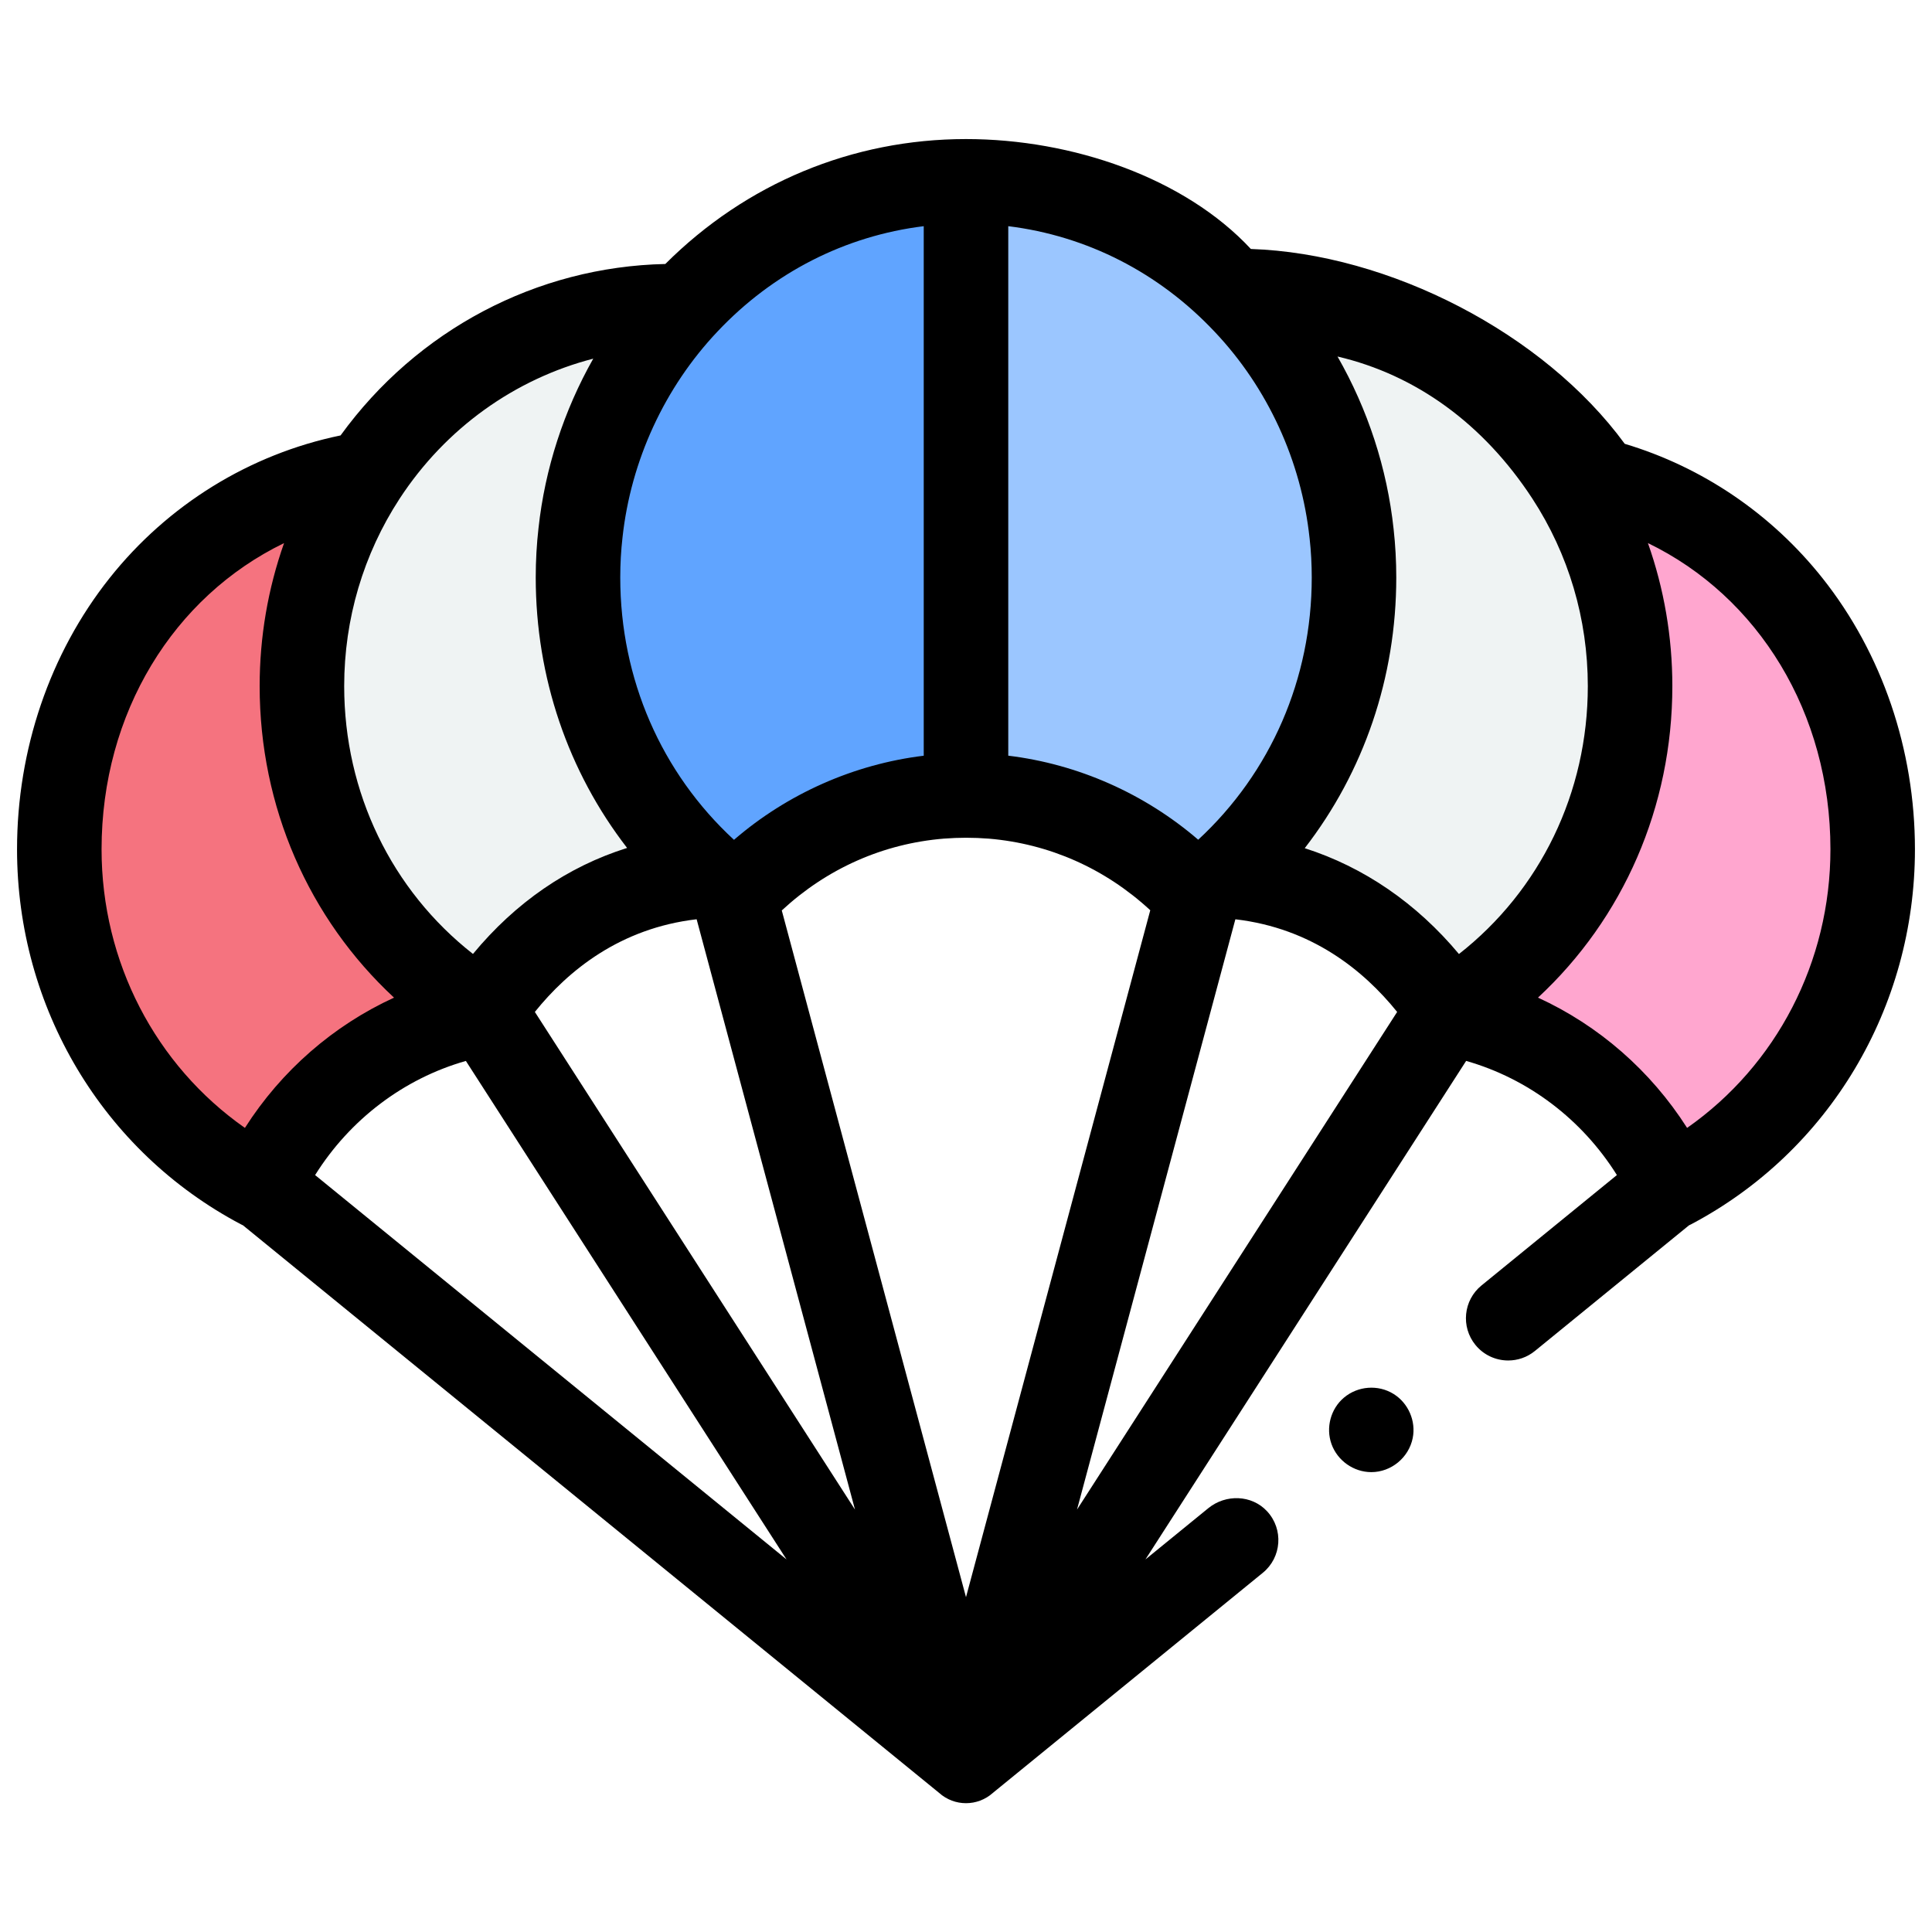
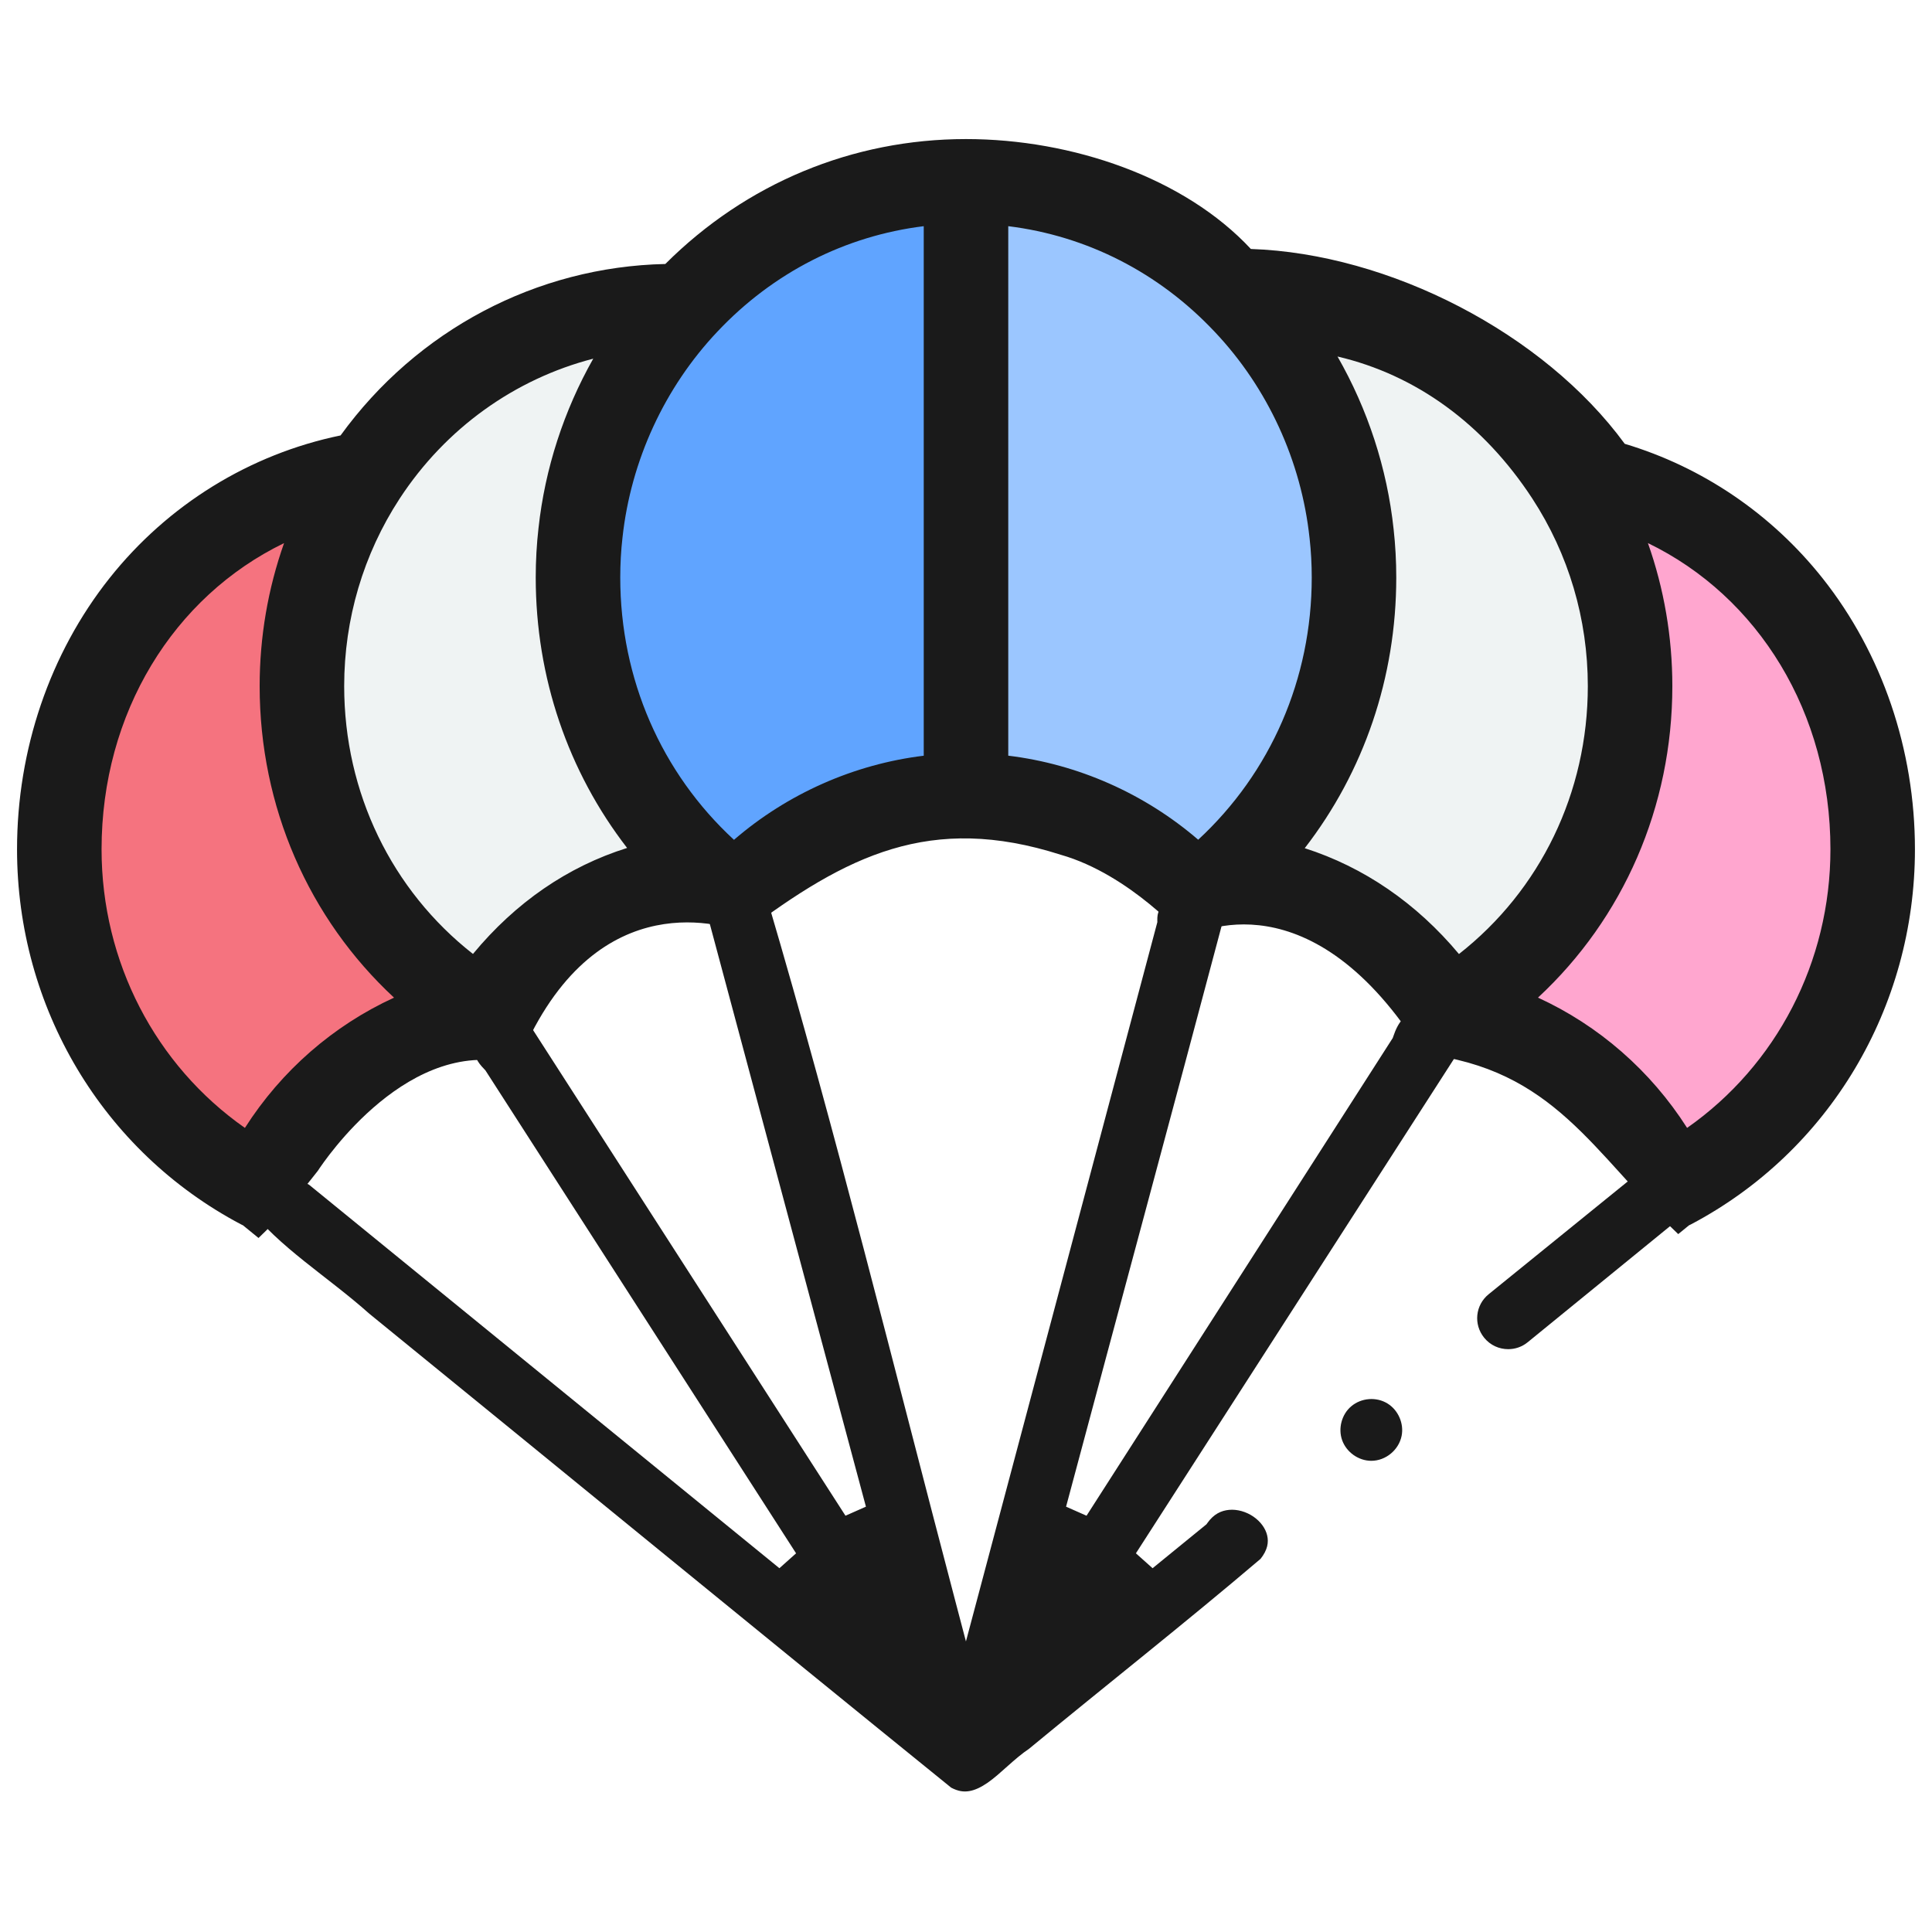
- <svg xmlns="http://www.w3.org/2000/svg" height="512pt" viewBox="0 0 512 512" width="512pt" version="1.1" id="svg11">
+ <svg xmlns="http://www.w3.org/2000/svg" xmlns:xlink="http://www.w3.org/1999/xlink" height="512pt" viewBox="0 0 512 512" width="512pt" version="1.1" id="svg11">
  <defs id="defs11">
-     </defs>
+     <linearGradient id="linearGradient26">
+       <stop style="stop-color:#404040;stop-opacity:1;" offset="0.578" id="stop26" />
+       <stop style="stop-color:#b6b6b6;stop-opacity:1;" offset="0.615" id="stop27" />
+     </linearGradient>
+     <linearGradient xlink:href="#linearGradient26" id="linearGradient27" x1="255.998" y1="5.876" x2="255.998" y2="508.839" gradientUnits="userSpaceOnUse" />
+   </defs>
  <path d="m 94.309,126.006 c -45.977,8.553 -78.592,49.661 -78.592,99.072 0,38.959 21.669,72.726 53.362,89.478 10.946,-23.59 32.546,-41.016 58.441,-45.846 0.109,-0.179 -2.017,-0.337 -1.881,-0.521" fill="#f5737f" id="path1" style="stroke-width:1.12" />
  <path d="m 385.264,268.189 c 0.14,0.179 -0.871,0.341 -0.757,0.521 25.896,4.83 47.469,22.256 58.419,45.846 31.71,-16.752 53.358,-50.518 53.358,-89.478 0,-49.411 -32.585,-90.519 -78.566,-99.072" fill="#ffa6cf" id="path2" style="stroke-width:1.12" />
  <g fill="#eff3f3" id="g7" transform="matrix(1.12,0,0,1.12,-30.71977,-29.4463)">
    <path d="m 186.941,98.727 c -30.57,0 -57.516,15.902 -73.316,40.07 -9.312,14.27 -14.758,31.398 -14.758,49.84 0,32.73 17.129,61.367 42.73,77.109 11.934,-17.996 29.504,-30.316 51.973,-32.117" id="path6" />
    <path d="m 318.152,233.605 c 22.57,1.723 40.25,14.07 52.254,32.141 25.598,-15.738 42.727,-44.379 42.727,-77.109 0,-18.441 -5.441,-35.57 -14.754,-49.84 C 382.578,114.633 357.637,98.73 327.062,98.73" id="path7" />
  </g>
-   <path d="m 182.001,80.169 c -15.343,16.214 -25.598,37.459 -28.166,61.062 -0.446,3.881 -0.661,7.809 -0.661,11.812 0,34.282 16.096,64.706 40.994,83.86 0.446,0.048 0.866,0.144 1.291,0.214 1.299,-1.369 2.638,-2.708 4.025,-3.977 13.387,-12.447 30.726,-20.519 49.879,-22.076 2.183,-0.158 4.41,-0.254 6.637,-0.254 V 48.052 c -29.059,0 -55.313,12.307 -73.999,32.117 z m 0,0" fill="#60a4ff" id="path8" style="stroke-width:1.12" />
-   <path d="m 358.191,141.463 c -2.52,-23.669 -12.775,-44.984 -28.14,-61.224 C 311.366,60.381 285.085,48.052 256,48.052 V 210.811 h 0.026 c 2.354,0 4.681,0.096 6.991,0.28 19.171,1.627 36.514,9.791 49.879,22.33 1.295,1.199 2.542,2.45 3.763,3.741 0.354,-0.07 0.709,-0.136 1.085,-0.162 24.942,-19.176 41.081,-49.652 41.081,-83.956 0,-3.902 -0.21,-7.787 -0.634,-11.581 z m 0,0" fill="#9bc6ff" id="path9" style="stroke-width:1.12" />
-   <path d="m 363.406,390.129 c -4.677,0 -8.964,-3.041 -10.544,-7.433 -1.553,-4.331 -0.228,-9.345 3.303,-12.311 3.679,-3.102 9.056,-3.518 13.151,-0.971 3.911,2.428 5.976,7.184 5.066,11.699 -1.041,5.162 -5.692,9.017 -10.977,9.017 z m 0,0" id="path10" style="stroke-width:1.12" />
-   <path d="m 331.491,65.981 c -17.526,-18.848 -47.281,-29.129 -75.491,-29.129 -30.131,0 -58.288,11.734 -79.682,33.106 -34.151,0.731 -65.817,17.5 -86.061,45.434 -24.098,4.974 -45.789,18.362 -61.263,37.866 -15.785,19.902 -24.478,45.404 -24.478,71.82 0,41.961 22.732,80.041 59.329,99.378 0.184,0.096 0.367,0.188 0.556,0.271 L 248.878,475.136 c 0,0 0.004,0 0.004,0.004 4.056,3.631 10.176,3.631 14.236,0 v -0.004 l 71.54,-58.327 c 4.987,-4.064 5.565,-11.533 1.116,-16.319 -4.06,-4.371 -10.942,-4.567 -15.566,-0.801 l -16.656,13.58 84.989,-132.116 c 16.463,4.686 30.726,15.514 39.953,30.249 l -35.884,29.26 c -4.795,3.911 -5.513,10.964 -1.606,15.759 2.214,2.717 5.438,4.121 8.689,4.121 2.485,0 4.992,-0.822 7.07,-2.52 l 40.827,-33.289 c 0.193,-0.087 0.381,-0.179 0.564,-0.276 36.592,-19.324 59.325,-57.404 59.325,-99.378 0,-26.416 -8.689,-51.918 -24.465,-71.816 -13.554,-17.098 -31.894,-29.496 -52.443,-35.648 C 409.125,88.29 368.188,67.201 331.491,65.981 Z m -81.305,156.258 c 2.043,-0.153 4.003,-0.228 5.814,-0.228 h 0.013 0.013 c 2.008,0 4.06,0.083 6.042,0.241 16.021,1.356 30.774,7.901 42.766,18.974 L 256,423.266 207.18,241.279 c 12.022,-11.148 26.919,-17.736 43.006,-19.04 z m -65.577,21.376 c 0,0 0.004,0.004 0.009,0.004 l 41.965,156.441 -84.84,-131.889 c 8.846,-10.994 22.623,-22.199 42.866,-24.557 z M 208.444,413.269 83.507,311.406 c 9.223,-14.731 23.485,-25.559 39.953,-30.249 z m 118.93,-169.61 c 0.013,-0.013 0.031,-0.026 0.044,-0.035 20.208,2.362 33.985,13.554 42.84,24.548 l -84.84,131.889 z m 59.264,9.17 c -11.257,-13.488 -25.231,-23.052 -40.871,-28.048 15.641,-20.208 24.259,-45.207 24.259,-71.737 0,-4.323 -0.236,-8.623 -0.7,-12.788 -1.724,-16.157 -6.86,-31.797 -14.871,-45.776 20.729,4.847 38.653,17.797 51.629,37.647 9.621,14.739 14.704,31.924 14.704,49.7 0,28.249 -12.6,54.11 -34.151,71.002 z M 321.914,87.939 c 14.035,14.831 22.964,34.261 25.139,54.709 l 0.009,0.061 c 0.376,3.356 0.564,6.834 0.564,10.334 0,26.836 -10.867,51.712 -30.087,69.492 -14.21,-12.224 -31.828,-20.029 -50.339,-22.273 V 59.939 c 20.807,2.568 39.922,12.276 54.714,28 z m -131.766,-0.083 C 204.922,72.189 224.019,62.503 244.8,59.939 V 200.272 c -18.498,2.249 -36.138,10.076 -50.286,22.291 -19.254,-17.762 -30.139,-42.652 -30.139,-69.519 0,-3.592 0.197,-7.136 0.595,-10.601 2.218,-20.388 11.156,-39.769 25.165,-54.574 z m -32.931,7.192 c -7.783,13.768 -12.788,29.107 -14.507,44.905 -0.486,4.244 -0.735,8.649 -0.735,13.09 0,26.512 8.606,51.485 24.216,71.671 -15.719,4.935 -29.54,14.424 -40.849,28.092 -21.538,-16.888 -34.129,-42.739 -34.129,-70.98 0,-17.767 5.084,-34.956 14.7,-49.691 12.219,-18.686 30.564,-31.727 51.306,-37.087 z M 26.916,225.078 c 0,-36.159 19.075,-66.946 48.361,-81.148 -4.261,12.071 -6.466,24.859 -6.466,37.896 0,32.012 13.011,61.583 35.613,82.561 -16.069,7.363 -29.851,19.342 -39.519,34.519 C 41.231,282.325 26.916,254.942 26.916,225.078 Z m 458.168,0 c 0,29.872 -14.315,57.256 -37.984,73.828 -9.673,-15.181 -23.45,-27.16 -39.515,-34.527 22.592,-20.974 35.604,-50.544 35.604,-82.552 0,-13.042 -2.205,-25.834 -6.471,-37.905 29.291,14.193 48.366,44.988 48.366,81.156 z" id="path11" style="stroke-width:1.12" />
-   <path style="fill:#000000;stroke-width:0.84" d="M 255.727,12.908 V 312.093" id="path19" />
+   <path d="m 182.001,80.169 c -15.343,16.214 -25.598,37.459 -28.166,61.062 -0.446,3.881 -0.661,7.809 -0.661,11.812 0,34.282 16.096,64.706 40.994,83.86 0.446,0.048 0.866,0.144 1.291,0.214 1.299,-1.369 2.638,-2.708 4.025,-3.977 13.387,-12.447 30.726,-20.519 49.879,-22.076 2.183,-0.158 4.41,-0.254 6.637,-0.254 V 48.052 c -29.059,0 -55.313,12.307 -73.999,32.117 z m 0,0" fill="#60a4ff" id="path8" style="stroke-width:1.12;fill:#60a4ff;fill-opacity:1" />
+   <path d="m 358.191,141.463 c -2.52,-23.669 -12.775,-44.984 -28.14,-61.224 C 311.366,60.381 285.085,48.052 256,48.052 V 210.811 h 0.026 c 2.354,0 4.681,0.096 6.991,0.28 19.171,1.627 36.514,9.791 49.879,22.33 1.295,1.199 2.542,2.45 3.763,3.741 0.354,-0.07 0.709,-0.136 1.085,-0.162 24.942,-19.176 41.081,-49.652 41.081,-83.956 0,-3.902 -0.21,-7.787 -0.634,-11.581 z m 0,0" fill="#9bc6ff" id="path9" style="stroke-width:1.12;fill:#9bc6ff;fill-opacity:1" />
+   <path id="path29" style="fill:url(#linearGradient27);stroke-width:1.12;fill-rule:nonzero" d="M 416.432 296.861 C 414.793 295.185 413.214 293.647 411.715 292.305 L 408.697 290.676 C 411.412 292.548 413.997 294.616 416.432 296.861 z " />
+   <g id="g29">
+     <path style="baseline-shift:baseline;display:inline;overflow:visible;vector-effect:none;enable-background:accumulate;stop-color:#000000;stop-opacity:1;opacity:1;fill:#1a1a1a" d="m 362.807,370.781 c 1.702,-0.128 3.44,0.256 4.926,1.18 l 0.002,0.002 c 2.822,1.752 4.365,5.303 3.709,8.557 -0.756,3.749 -4.211,6.609 -8.037,6.609 -3.376,0 -6.574,-2.266 -7.719,-5.445 -1.122,-3.128 -0.131,-6.869 2.408,-9.002 l 0.002,-0.002 0.002,-0.002 c 1.34,-1.129 3.005,-1.769 4.707,-1.896 z" id="path41" />
+     <path style="baseline-shift:baseline;display:inline;overflow:visible;vector-effect:none;enable-background:accumulate;stop-color:#000000;stop-opacity:1;opacity:1;fill:#1a1a1a" d="m 188.041,234.828 c 4.506,-0.345 11.754,1.545 15.412,3.908 18.064,61.275 33.365,123.399 49.646,185.293 l 2.885,10.965 2.916,-10.957 c 15.9,-59.748 31.799,-119.498 47.699,-179.246 l 0.111,-0.412 -0.01,-0.426 c -0.052,-2.303 0.609,-3.202 1.854,-4.021 1.245,-0.82 3.376,-1.306 5.762,-1.199 2.386,0.106 4.973,0.776 6.963,1.756 1.593,0.784 2.559,1.72 3.105,2.488 -13.827,52.099 -27.93,104.197 -41.865,156.309 l 5.424,2.395 c 26.985,-42.097 53.969,-84.196 80.953,-126.293 l 0.201,-0.312 0.117,-0.354 c 1.424,-4.253 3.158,-5.679 5.182,-6.076 1.907,-0.374 4.886,0.482 8.432,2.785 0.693,1.79 1.533,3.54 2.18,5.037 0.796,1.843 0.891,3.093 0.789,3.404 l -84.77,131.773 4.42,3.949 14.291,-11.652 0.234,-0.332 c 1.674,-2.361 3.624,-3.284 5.766,-3.482 2.141,-0.198 4.506,0.483 6.4,1.773 1.895,1.291 3.247,3.13 3.678,5.012 0.422,1.844 0.12,3.824 -1.752,6.197 -20.12,17.119 -40.98,33.515 -61.463,50.422 l 0.248,-0.184 c -4.121,2.742 -7.64,6.685 -11.09,9.076 -1.725,1.196 -3.359,1.98 -4.889,2.234 -1.485,0.247 -2.937,0.069 -4.795,-0.906 C 200.575,432.039 149.308,390.004 97.885,348.158 86.693,338.167 73.918,330.592 65.479,319.525 l -0.07,-0.092 -0.076,-0.086 c -3.362,-3.767 -3.738,-6.018 -3.617,-6.551 0.06,-0.267 0.132,-0.421 0.604,-0.744 0.471,-0.323 1.347,-0.685 2.504,-0.914 4.587,-0.907 13.144,0.632 17.062,2.814 41.554,33.88 83.11,67.76 124.664,101.641 l 4.418,-3.947 c -27.392,-42.583 -54.783,-85.167 -82.176,-127.75 l -0.17,-0.262 -0.219,-0.223 c -2.26,-2.29 -2.506,-3.614 -2.393,-4.393 0.113,-0.779 0.824,-1.822 2.504,-2.951 2.898,-1.948 7.848,-3.414 11.896,-4.422 27.883,43.346 55.767,86.691 83.65,130.037 l 5.42,-2.4 C 216.365,350.396 200.241,290.075 187.123,241.184 l -0.164,-0.607 -0.393,-0.49 c -1.191,-1.487 -1.782,-2.653 -1.984,-3.338 -0.202,-0.685 -0.101,-0.767 -0.074,-0.818 0.054,-0.102 1.145,-0.919 3.533,-1.102 z" id="path40" />
+     <path style="baseline-shift:baseline;display:inline;overflow:visible;vector-effect:none;enable-background:accumulate;stop-color:#000000;stop-opacity:1;opacity:1;fill:#1a1a1a" d="m 439.822,310.348 c 2.203,-0.097 4.538,0.022 6.359,0.418 1.822,0.395 2.964,1.11 3.271,1.527 0.02,0.028 0.391,2.058 -0.688,4.682 -1.079,2.624 -3.184,5.611 -5.867,7.713 l -0.023,0.018 -38.01,30.992 c -1.53,1.25 -3.348,1.844 -5.172,1.844 -2.387,0 -4.731,-1.013 -6.363,-3.016 -2.883,-3.539 -2.364,-8.652 1.176,-11.539 l 39.143,-31.738 c 0.203,-0.068 0.235,-0.095 0.549,-0.172 1.319,-0.322 3.422,-0.632 5.625,-0.729 z" id="path42" />
+   </g>
+   <path id="path27" style="fill:#1a1a1a;fill-rule:nonzero;stroke-width:1.12" d="m 256,36.853 c -30.131,0 -58.288,11.734 -79.682,33.105 -34.151,0.731 -65.818,17.501 -86.061,45.435 -24.098,4.974 -45.788,18.361 -61.263,37.865 -15.785,19.902 -24.479,45.404 -24.479,71.82 0,41.961 22.732,80.04 59.329,99.378 0.184,0.096 0.369,0.189 0.557,0.272 l 4.11,3.352 c 5.727,-5.396 10.982,-11.747 15.724,-17.812 1.7,-2.605 24.479,-36.511 52.785,-28.047 19.14,-47.636 53.085,-37.771 60.188,-35.088 27.185,-20.498 49.384,-31.646 83.892,-20.616 18.43,5.257 33.098,22.085 33.098,22.085 3.225,-1.781 33.413,-16.709 62.89,30.68 34.842,3.998 45.001,26.242 67.66,47.767 l 2.842,-2.316 c 0.193,-0.087 0.38,-0.181 0.564,-0.277 36.592,-19.324 59.325,-57.404 59.325,-99.378 0,-26.416 -8.688,-51.918 -24.464,-71.815 C 469.461,136.165 451.121,123.766 430.572,117.615 409.125,88.29 368.189,67.2 331.491,65.981 313.965,47.133 284.21,36.853 256,36.853 Z m -11.2,23.087 V 200.272 c -18.498,2.249 -36.138,10.076 -50.287,22.291 -19.254,-17.762 -30.139,-42.652 -30.139,-69.519 0,-3.592 0.197,-7.136 0.595,-10.601 2.218,-20.388 11.157,-39.769 25.166,-54.574 l 0.013,-0.012 c 14.774,-15.667 33.871,-25.353 54.652,-27.917 z m 22.4,0 c 20.807,2.568 39.922,12.275 54.713,27.999 14.035,14.831 22.964,34.262 25.138,54.71 l 0.009,0.06 c 0.376,3.356 0.565,6.834 0.565,10.334 0,26.836 -10.869,51.712 -30.088,69.492 -14.21,-12.224 -31.827,-20.029 -50.338,-22.273 z m 87.255,34.54 c 20.729,4.847 38.652,17.799 51.628,37.648 9.621,14.739 14.706,31.924 14.706,49.699 0,28.249 -12.6,54.111 -34.151,71.002 -11.257,-13.488 -25.231,-23.053 -40.872,-28.049 15.641,-20.208 24.259,-45.206 24.259,-71.736 0,-4.323 -0.236,-8.623 -0.7,-12.788 -1.724,-16.157 -6.859,-31.798 -14.87,-45.776 z m -197.238,0.57 c -7.783,13.768 -12.788,29.107 -14.508,44.905 -0.486,4.244 -0.735,8.649 -0.735,13.09 0,26.512 8.607,51.484 24.217,71.67 -15.719,4.935 -29.541,14.425 -40.85,28.093 -21.538,-16.888 -34.129,-42.74 -34.129,-70.98 0,-17.767 5.083,-34.955 14.7,-49.69 12.219,-18.686 30.564,-31.728 51.306,-37.087 z m 279.501,48.873 c 29.291,14.193 48.366,44.987 48.366,81.155 0,29.872 -14.316,57.256 -37.985,73.828 -9.673,-15.181 -23.449,-27.159 -39.514,-34.526 22.592,-20.974 35.603,-50.545 35.603,-82.553 0,-13.042 -2.205,-25.834 -6.47,-37.904 z m -361.44,0.009 c -4.261,12.071 -6.467,24.858 -6.467,37.896 0,32.012 13.012,61.582 35.613,82.56 -16.069,7.363 -29.851,19.342 -39.52,34.519 -23.673,-16.581 -37.988,-43.964 -37.988,-73.828 0,-36.159 19.076,-66.945 48.362,-81.146 z" />
</svg>
